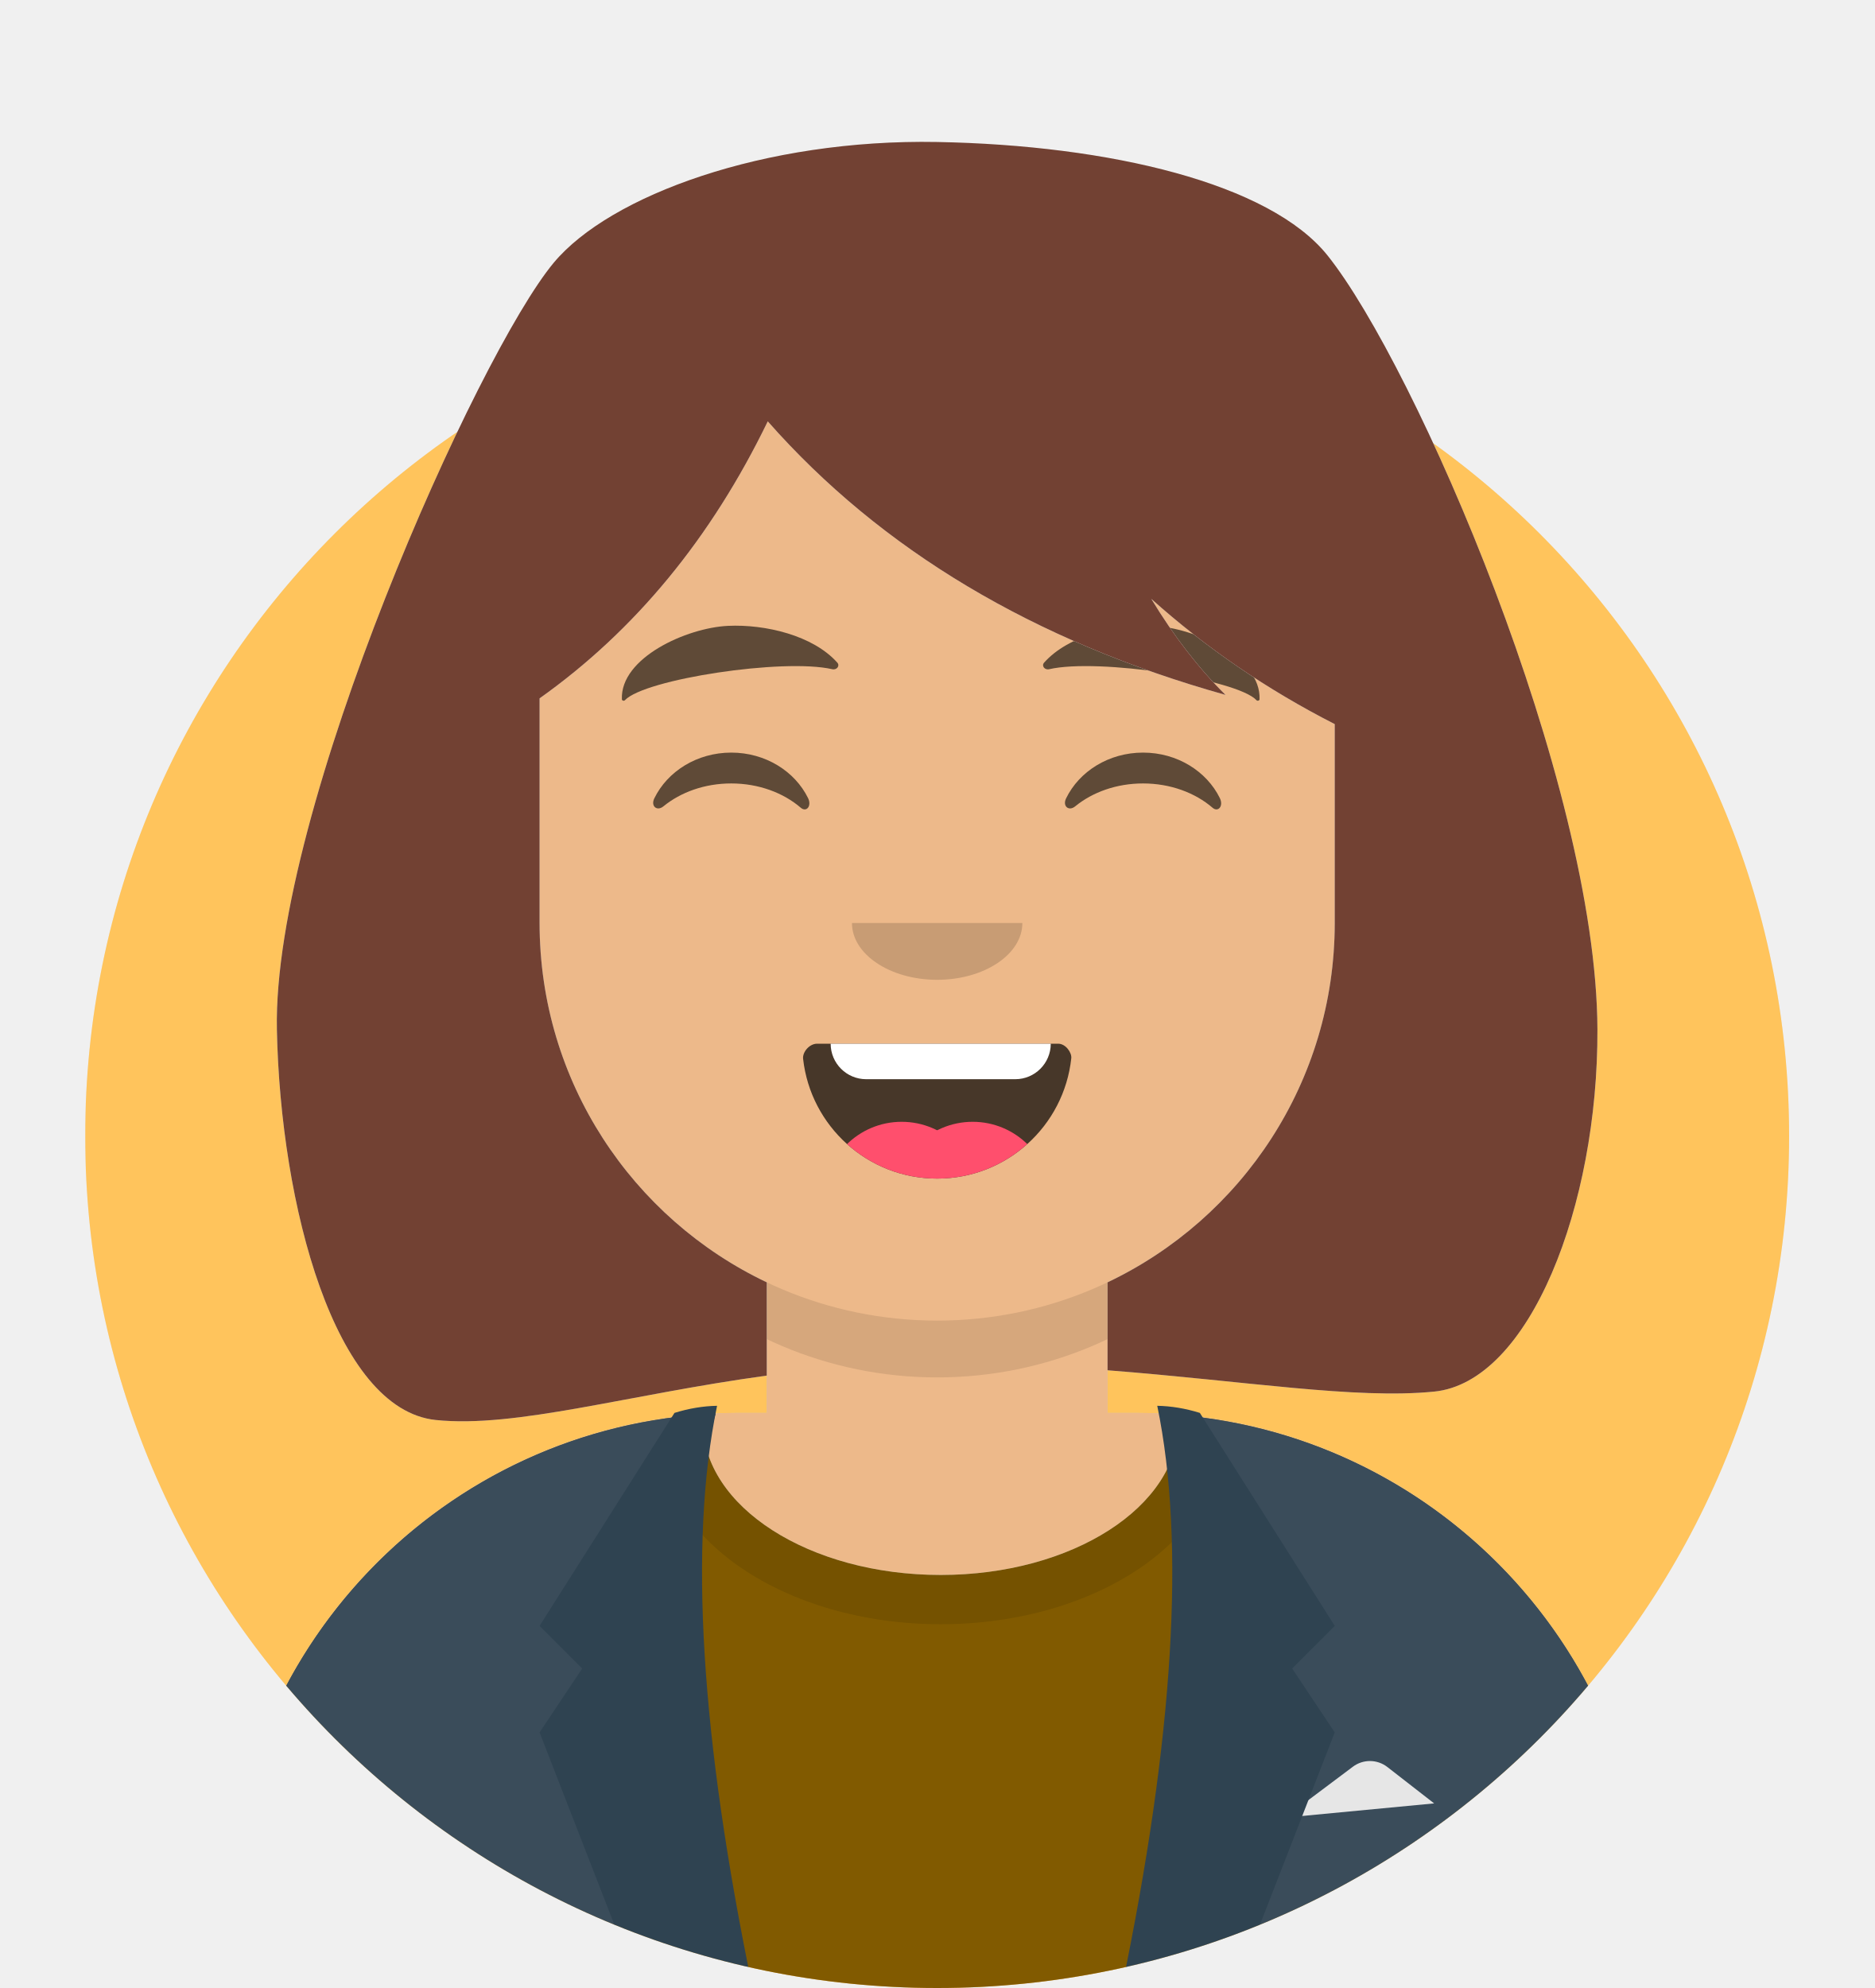
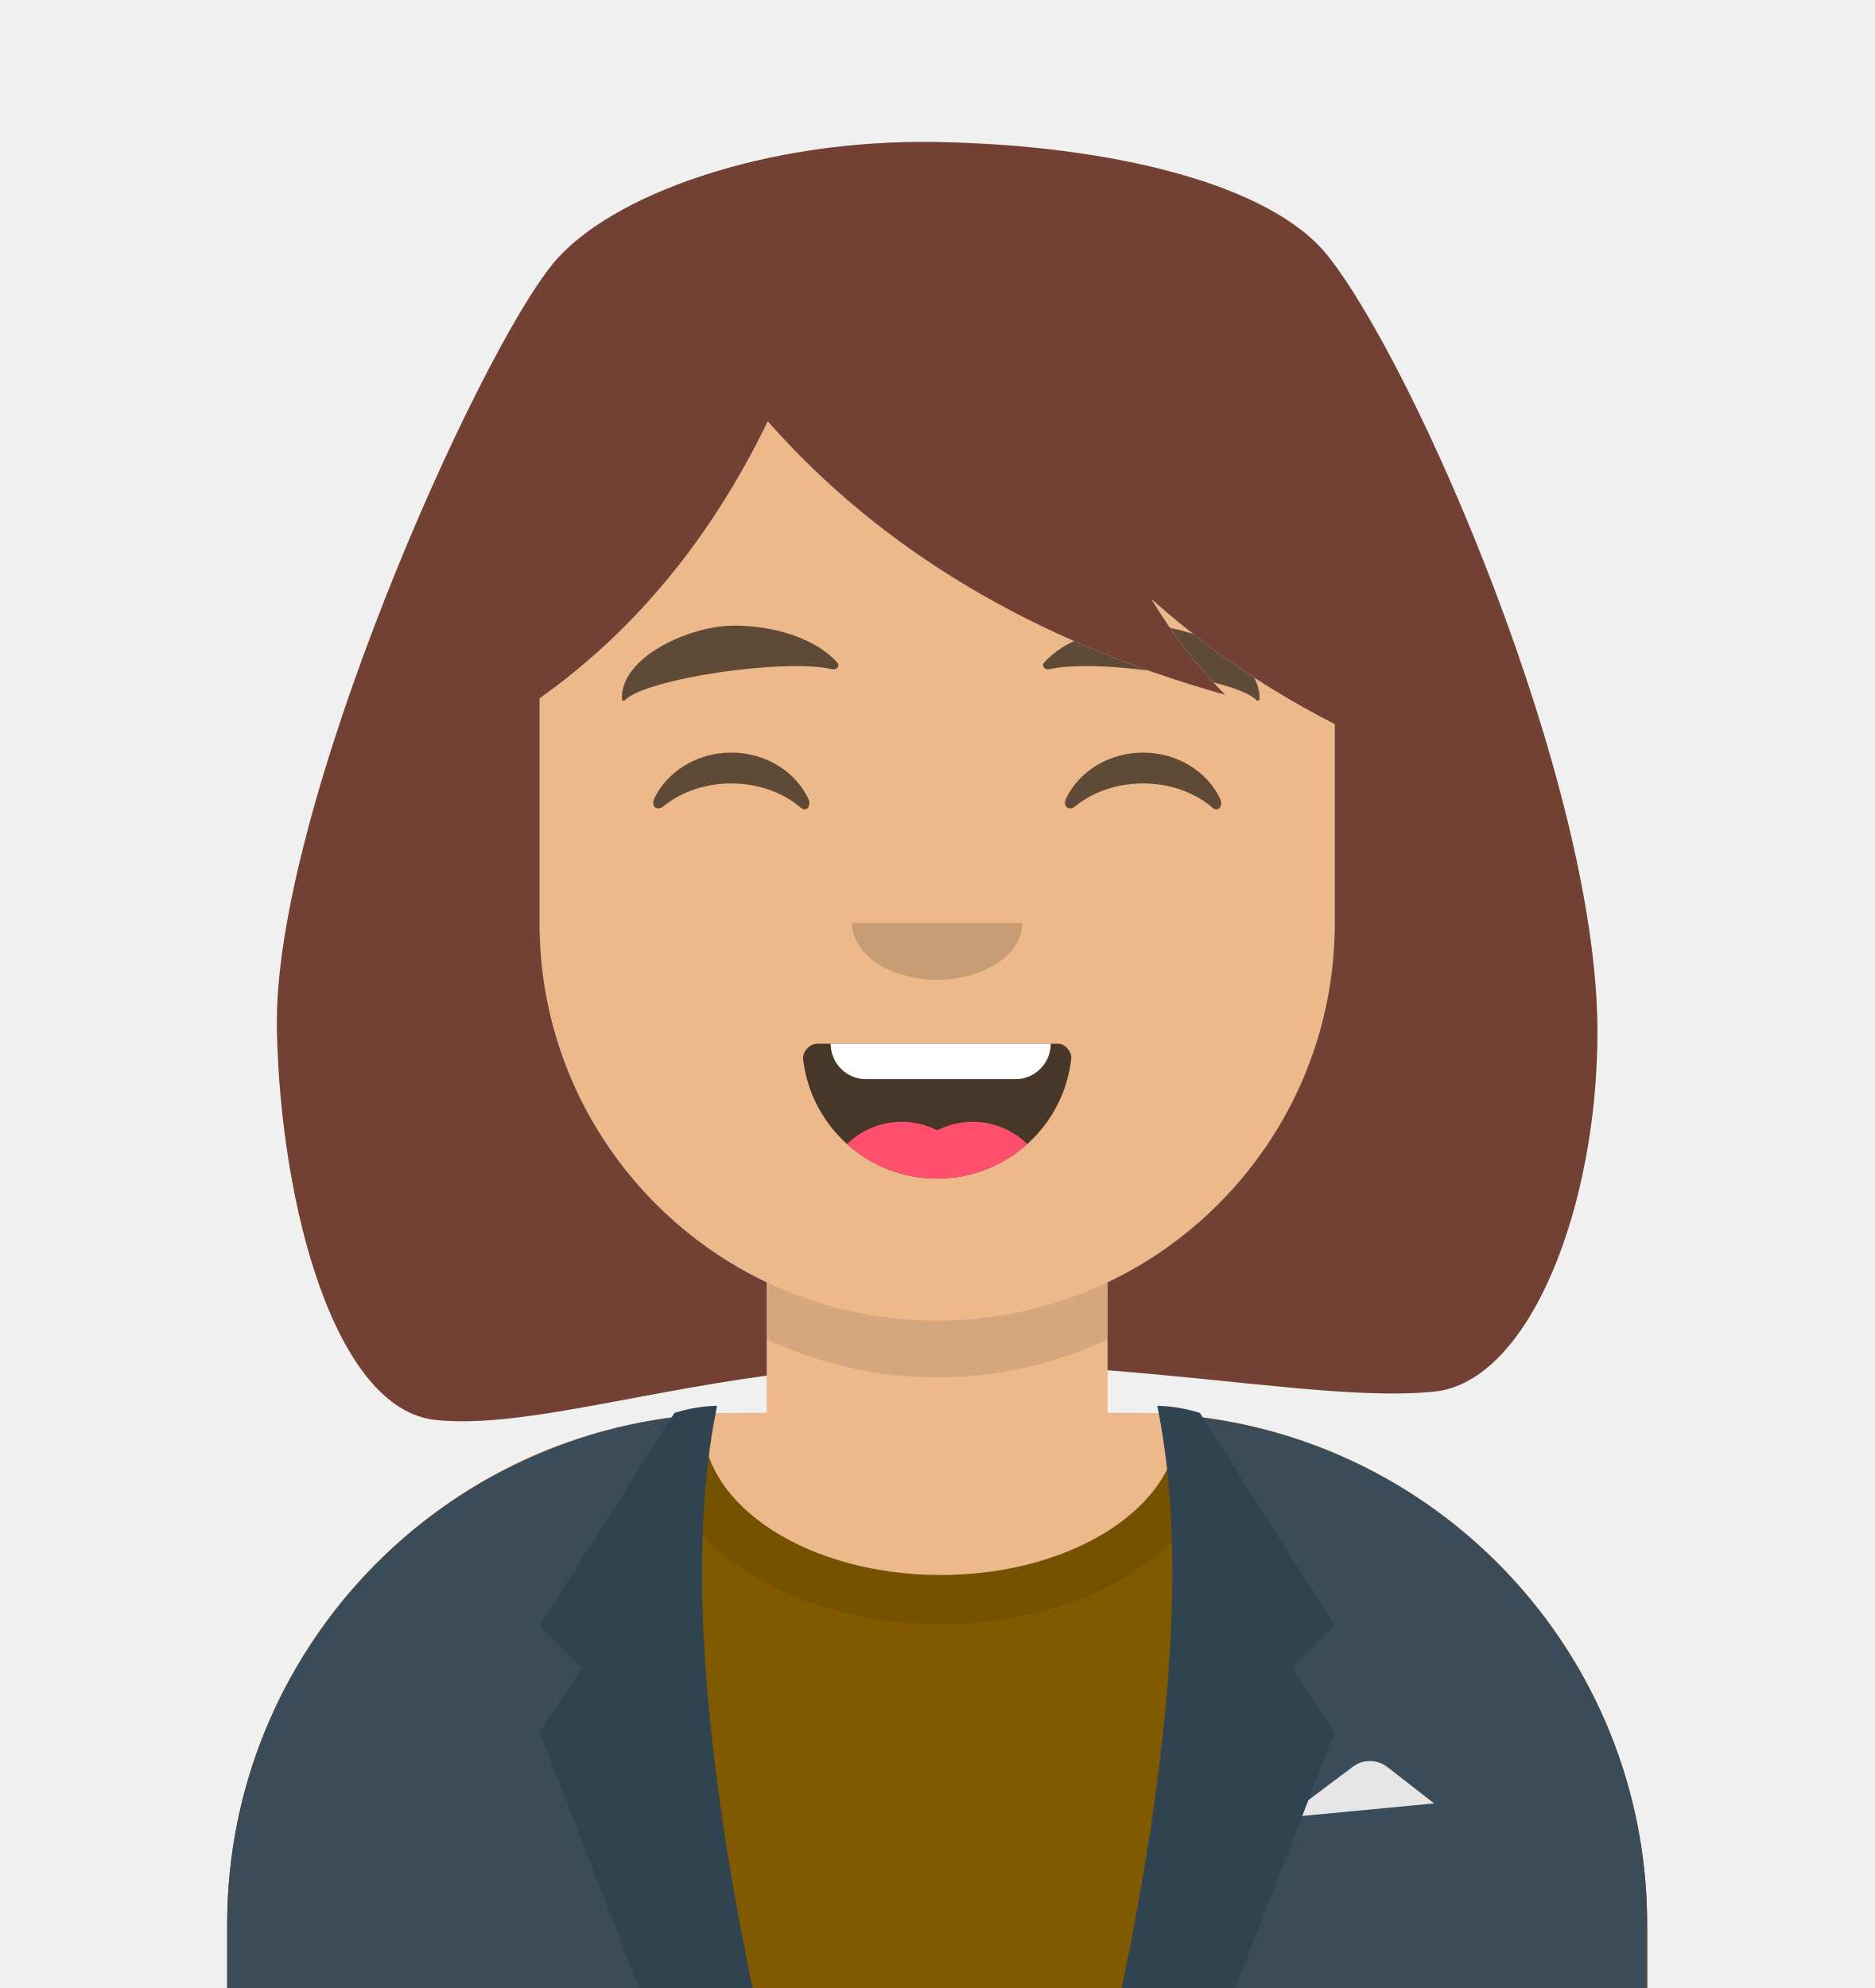
<svg xmlns="http://www.w3.org/2000/svg" xmlns:xlink="http://www.w3.org/1999/xlink" width="264px" height="280px" viewBox="0 0 264 280" version="1.1">
  <defs>
    <circle id="react-path-56" cx="120" cy="120" r="120" />
    <path d="M12,160 C12,226.274 65.726,280 132,280 C198.274,280 252,226.274 252,160 L264,160 L264,-1.42108547e-14 L-3.19744231e-14,-1.42108547e-14 L-3.19744231e-14,160 L12,160 Z" id="react-path-57" />
    <path d="M124,144.611 L124,163 L128,163 L128,163 C167.765,163 200,195.235 200,235 L200,244 L0,244 L0,235 C-4.86974701e-15,195.235 32.235,163 72,163 L72,163 L76,163 L76,144.611 C58.763,136.422 46.372,119.687 44.305,99.881 C38.48,99.058 34,94.052 34,88 L34,74 C34,68.054 38.325,63.118 44,62.166 L44,56 L44,56 C44,25.072 69.072,5.68137151e-15 100,0 L100,0 L100,0 C130.928,-5.68137151e-15 156,25.072 156,56 L156,62.166 C161.675,63.118 166,68.054 166,74 L166,88 C166,94.052 161.52,99.058 155.695,99.881 C153.628,119.687 141.237,136.422 124,144.611 Z" id="react-path-58" />
  </defs>
  <g id="Avataaar" stroke="none" stroke-width="1" fill="none" fill-rule="evenodd">
    <g transform="translate(-825, -1100)" id="Avataaar/Circle">
      <g transform="translate(825, 1100)">
-         <g id="Circle" stroke-width="1" fill-rule="evenodd" transform="translate(12, 40)">
-           <mask id="react-mask-59" fill="white">
-             <use xlink:href="#react-path-56" />
-           </mask>
-           <use id="Circle-Background" fill="#E6E6E6" xlink:href="#react-path-56" />
-           <g id="Color/Palette/Blue-01" mask="url(#react-mask-59)" fill="#FFC45C">
-             <rect id="🖍Color" x="0" y="0" width="240" height="240" />
-           </g>
-         </g>
-         <mask id="react-mask-60" fill="white">
-           <use xlink:href="#react-path-57" />
-         </mask>
        <g id="Mask" />
        <g id="Avataaar" stroke-width="1" fill-rule="evenodd" mask="url(#react-mask-60)">
          <g id="Body" transform="translate(32, 36)">
            <mask id="react-mask-61" fill="white">
              <use xlink:href="#react-path-58" />
            </mask>
            <use fill="#D0C6AC" xlink:href="#react-path-58" />
            <g id="Skin/👶🏽-03-Brown" mask="url(#react-mask-61)" fill="#EDB98A">
              <g transform="translate(0, 0)" id="Color">
                <rect x="0" y="0" width="264" height="280" />
              </g>
            </g>
            <path d="M156,79 L156,102 C156,132.928 130.928,158 100,158 C69.072,158 44,132.928 44,102 L44,79 L44,94 C44,124.928 69.072,150 100,150 C130.928,150 156,124.928 156,94 L156,79 Z" id="Neck-Shadow" fill-opacity="0.1" fill="#000000" mask="url(#react-mask-61)" />
          </g>
          <g id="Clothing/Blazer-+-Shirt" transform="translate(0, 170)">
            <defs>
              <path d="M133.96,0.295 C170.936,3.325 200,34.294 200,72.052 L200,81 L0,81 L0,72.052 C1.22536245e-14,33.953 29.592,2.765 67.045,0.22 C67.015,0.593 67,0.969 67,1.348 C67,13.211 81.998,22.828 100.5,22.828 C119.002,22.828 134,13.211 134,1.348 C134,0.995 133.987,0.644 133.96,0.295 Z" id="react-path-62" />
            </defs>
            <g id="Shirt" transform="translate(32, 29)">
              <mask id="react-mask-63" fill="white">
                <use xlink:href="#react-path-62" />
              </mask>
              <use id="Clothes" fill="#E6E6E6" xlink:href="#react-path-62" />
              <g id="Color/Palette/Black" mask="url(#react-mask-63)" fill="#815A00">
                <g transform="translate(-32, -29)" id="🖍Color">
                  <rect x="0" y="0" width="264" height="110" />
                </g>
              </g>
              <g id="Shadowy" opacity="0.6" mask="url(#react-mask-63)" fill-opacity="0.16" fill="#000000">
                <g transform="translate(60, -25)" id="Hola-👋🏼">
                  <ellipse cx="40.5" cy="27.848" rx="39.635" ry="26.914" />
                </g>
              </g>
            </g>
            <g id="Blazer" transform="translate(32, 28)">
              <path d="M68.785,1.122 C30.512,2.804 -1.89486556e-14,34.365 -1.42108547e-14,73.052 L0,73.052 L0,82 L69.362,82 C65.961,69.92 64,55.709 64,40.5 C64,26.173 65.74,12.731 68.785,1.122 Z M131.638,82 L200,82 L200,73.052 C200,34.707 170.025,3.363 132.229,1.174 C135.265,12.771 137,26.194 137,40.5 C137,55.709 135.039,69.92 131.638,82 Z" id="Saco" fill="#3A4C5A" />
              <path d="M149,58 L158.556,50.833 L158.556,50.833 C159.999,49.751 161.988,49.768 163.412,50.876 L170,56 L149,58 Z" id="Pocket-hanky" fill="#E6E6E6" />
              <path d="M69,1.13686838e-13 C65,19.333 66.667,46.667 74,82 L58,82 L44,46 L50,37 L44,31 L63,1 C65.028,0.369 67.028,0.036 69,1.13686838e-13 Z" id="Wing" fill="#2F4351" />
              <path d="M151,1.13686838e-13 C147,19.333 148.667,46.667 156,82 L140,82 L126,46 L132,37 L126,31 L145,1 C147.028,0.369 149.028,0.036 151,1.13686838e-13 Z" id="Wing" fill="#2F4351" transform="translate(141, 41) scale(-1, 1) translate(-141, -41) " />
            </g>
          </g>
          <g id="Face" transform="translate(76, 82)" fill="#000000">
            <g id="Mouth/Smile" transform="translate(2, 52)">
              <defs>
                <path d="M35.118,15.128 C36.176,24.62 44.226,32 54,32 C63.804,32 71.874,24.574 72.892,15.04 C72.974,14.273 72.117,13 71.043,13 C56.149,13 44.738,13 37.087,13 C36.007,13 35.012,14.178 35.118,15.128 Z" id="react-path-64" />
              </defs>
              <mask id="react-mask-65" fill="white">
                <use xlink:href="#react-path-64" />
              </mask>
              <use id="Mouth" fill-opacity="0.7" fill="#000000" fill-rule="evenodd" xlink:href="#react-path-64" />
              <rect id="Teeth" fill="#FFFFFF" fill-rule="evenodd" mask="url(#react-mask-65)" x="39" y="2" width="31" height="16" rx="5" />
              <g id="Tongue" stroke-width="1" fill-rule="evenodd" mask="url(#react-mask-65)" fill="#FF4F6D">
                <g transform="translate(38, 24)">
                  <circle cx="11" cy="11" r="11" />
                  <circle cx="21" cy="11" r="11" />
                </g>
              </g>
            </g>
            <g id="Nose/Default" transform="translate(28, 40)" fill-opacity="0.16">
              <path d="M16,8 C16,12.418 21.373,16 28,16 L28,16 C34.627,16 40,12.418 40,8" id="Nose" />
            </g>
            <g id="Eyes/Happy-😁" transform="translate(0, 8)" fill-opacity="0.6">
              <path d="M16.16,22.447 C18.007,18.649 22.164,16 26.998,16 C31.814,16 35.959,18.63 37.815,22.407 C38.367,23.529 37.582,24.447 36.791,23.767 C34.34,21.66 30.859,20.344 26.998,20.344 C23.257,20.344 19.874,21.579 17.438,23.572 C16.547,24.3 15.62,23.558 16.16,22.447 Z" id="Squint" />
              <path d="M74.16,22.447 C76.007,18.649 80.164,16 84.998,16 C89.814,16 93.959,18.63 95.815,22.407 C96.367,23.529 95.582,24.447 94.791,23.767 C92.34,21.66 88.859,20.344 84.998,20.344 C81.257,20.344 77.874,21.579 75.438,23.572 C74.547,24.3 73.62,23.558 74.16,22.447 Z" id="Squint" />
            </g>
            <g id="Eyebrow/Natural/Default-Natural" fill-opacity="0.6">
              <path d="M26.039,6.21 C20.278,6.983 11.293,12.005 12.044,17.818 C12.069,18.008 12.357,18.067 12.481,17.908 C14.967,14.72 34.193,10.037 41.194,11.015 C41.835,11.104 42.258,10.443 41.821,10.03 C38.077,6.495 31.2,5.512 26.039,6.21" id="Eyebrow" transform="translate(27, 12) rotate(5) translate(-27, -12) " />
              <path d="M85.039,6.21 C79.278,6.983 70.293,12.005 71.044,17.818 C71.069,18.008 71.357,18.067 71.481,17.908 C73.967,14.72 93.193,10.037 100.194,11.015 C100.835,11.104 101.258,10.443 100.821,10.03 C97.077,6.495 90.2,5.512 85.039,6.21" id="Eyebrow" transform="translate(86, 12) scale(-1, 1) rotate(5) translate(-86, -12) " />
            </g>
          </g>
          <g id="Top" stroke-width="1" fill-rule="evenodd">
            <defs>
              <rect id="react-path-68" x="0" y="0" width="264" height="280" />
              <path d="M38,79.36 L38,111 C38,133.339 51.08,152.623 70,161.611 L70,174.746 C50.363,177.434 34.641,182.164 23.385,181 C9.162,179.531 1.496,150.796 1,126 C0.383,95.164 29.319,30.795 40,18 C47.923,8.509 69.695,0.551 94,1 C118.305,1.449 140.862,6.812 149,17 C161.324,32.428 186.869,91.079 187,126 C187.094,150.8 177.463,175.66 164,177 C152.921,178.103 137.476,175.511 118,173.997 L118,161.611 C136.92,152.623 150,133.339 150,111 L150,82.988 C140.479,78.131 131.863,72.248 124.154,65.341 C127.362,70.637 130.849,75.148 134.613,78.873 C107.596,71.293 86.106,58.45 70.141,40.345 C62.16,56.81 51.446,69.814 38,79.36 Z" id="react-path-69" />
            </defs>
            <mask id="react-mask-66" fill="white">
              <use xlink:href="#react-path-68" />
            </mask>
            <g id="Mask" />
            <g id="Top/Long-Hair/Bob" mask="url(#react-mask-66)">
              <g transform="translate(-1, 0)">
                <g id="Hair" stroke-width="1" fill-rule="evenodd" transform="translate(39, 19)">
                  <mask id="react-mask-67" fill="white">
                    <use xlink:href="#react-path-69" />
                  </mask>
                  <use id="Combined-Shape" fill="#E6E6E6" xlink:href="#react-path-69" />
                  <g id="Skin/👶🏽-03-Brown" mask="url(#react-mask-67)" fill="#724133">
                    <g transform="translate(0, 0) " id="Color">
                      <rect x="0" y="0" width="264" height="280" />
                    </g>
                  </g>
                </g>
              </g>
            </g>
          </g>
        </g>
      </g>
    </g>
  </g>
</svg>
